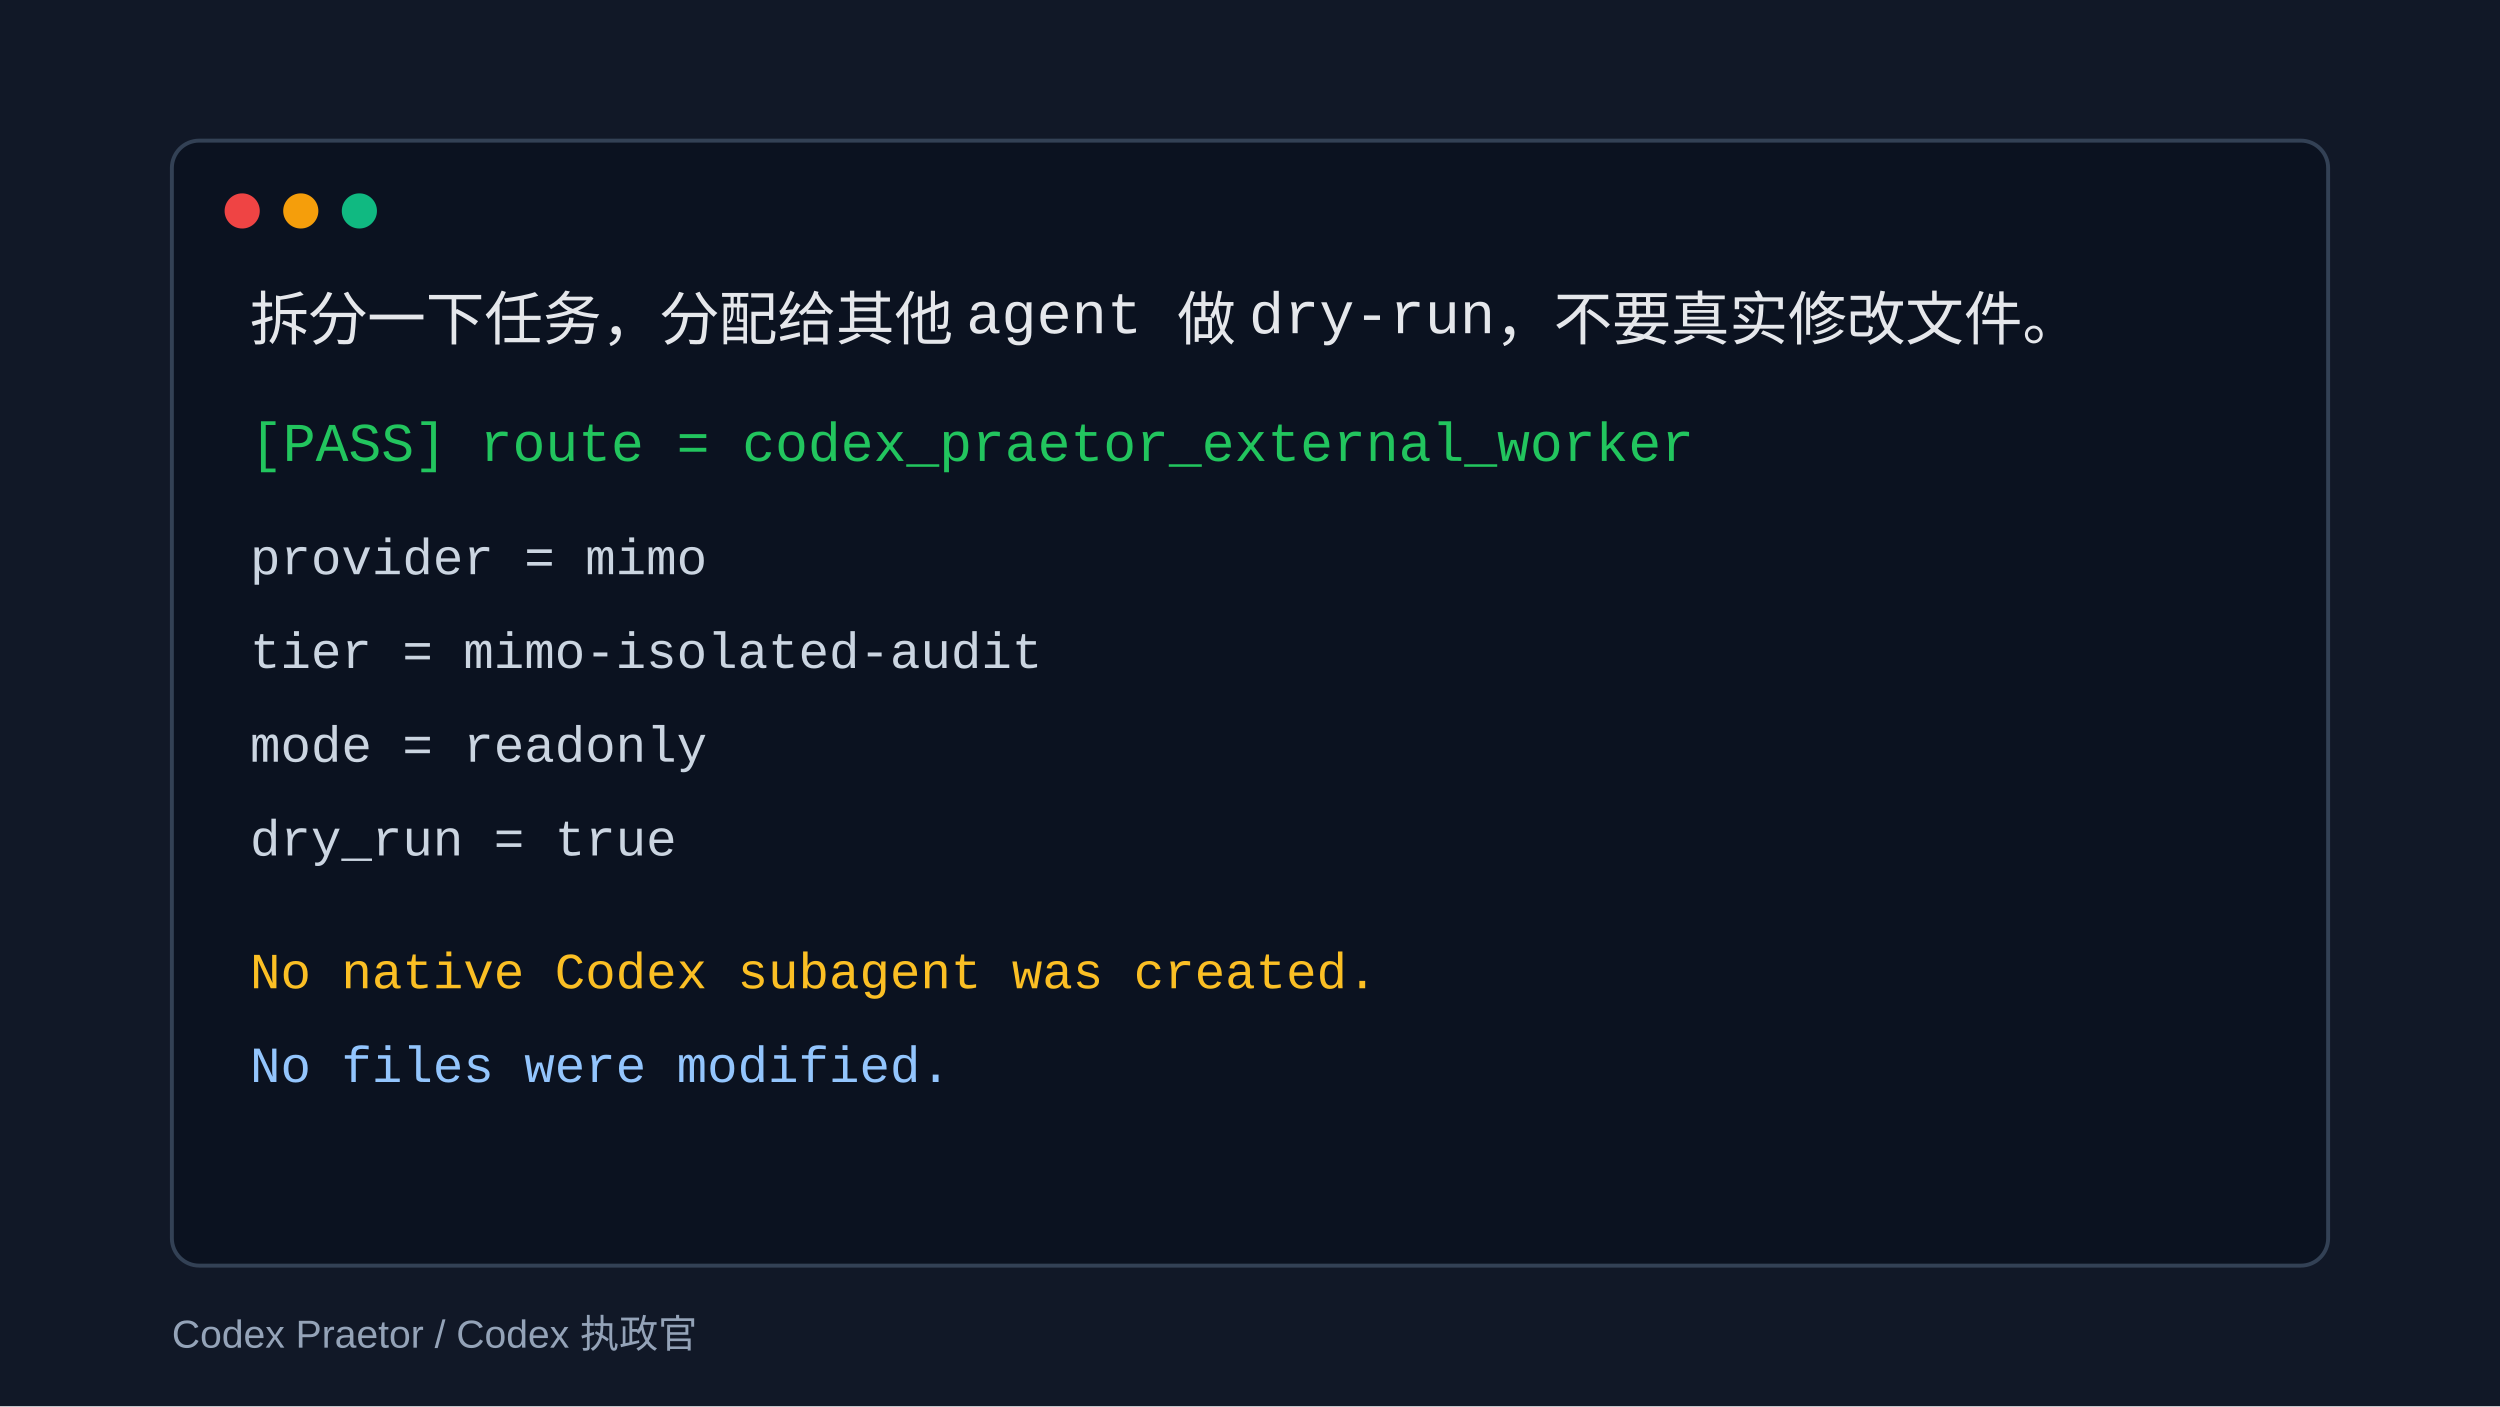
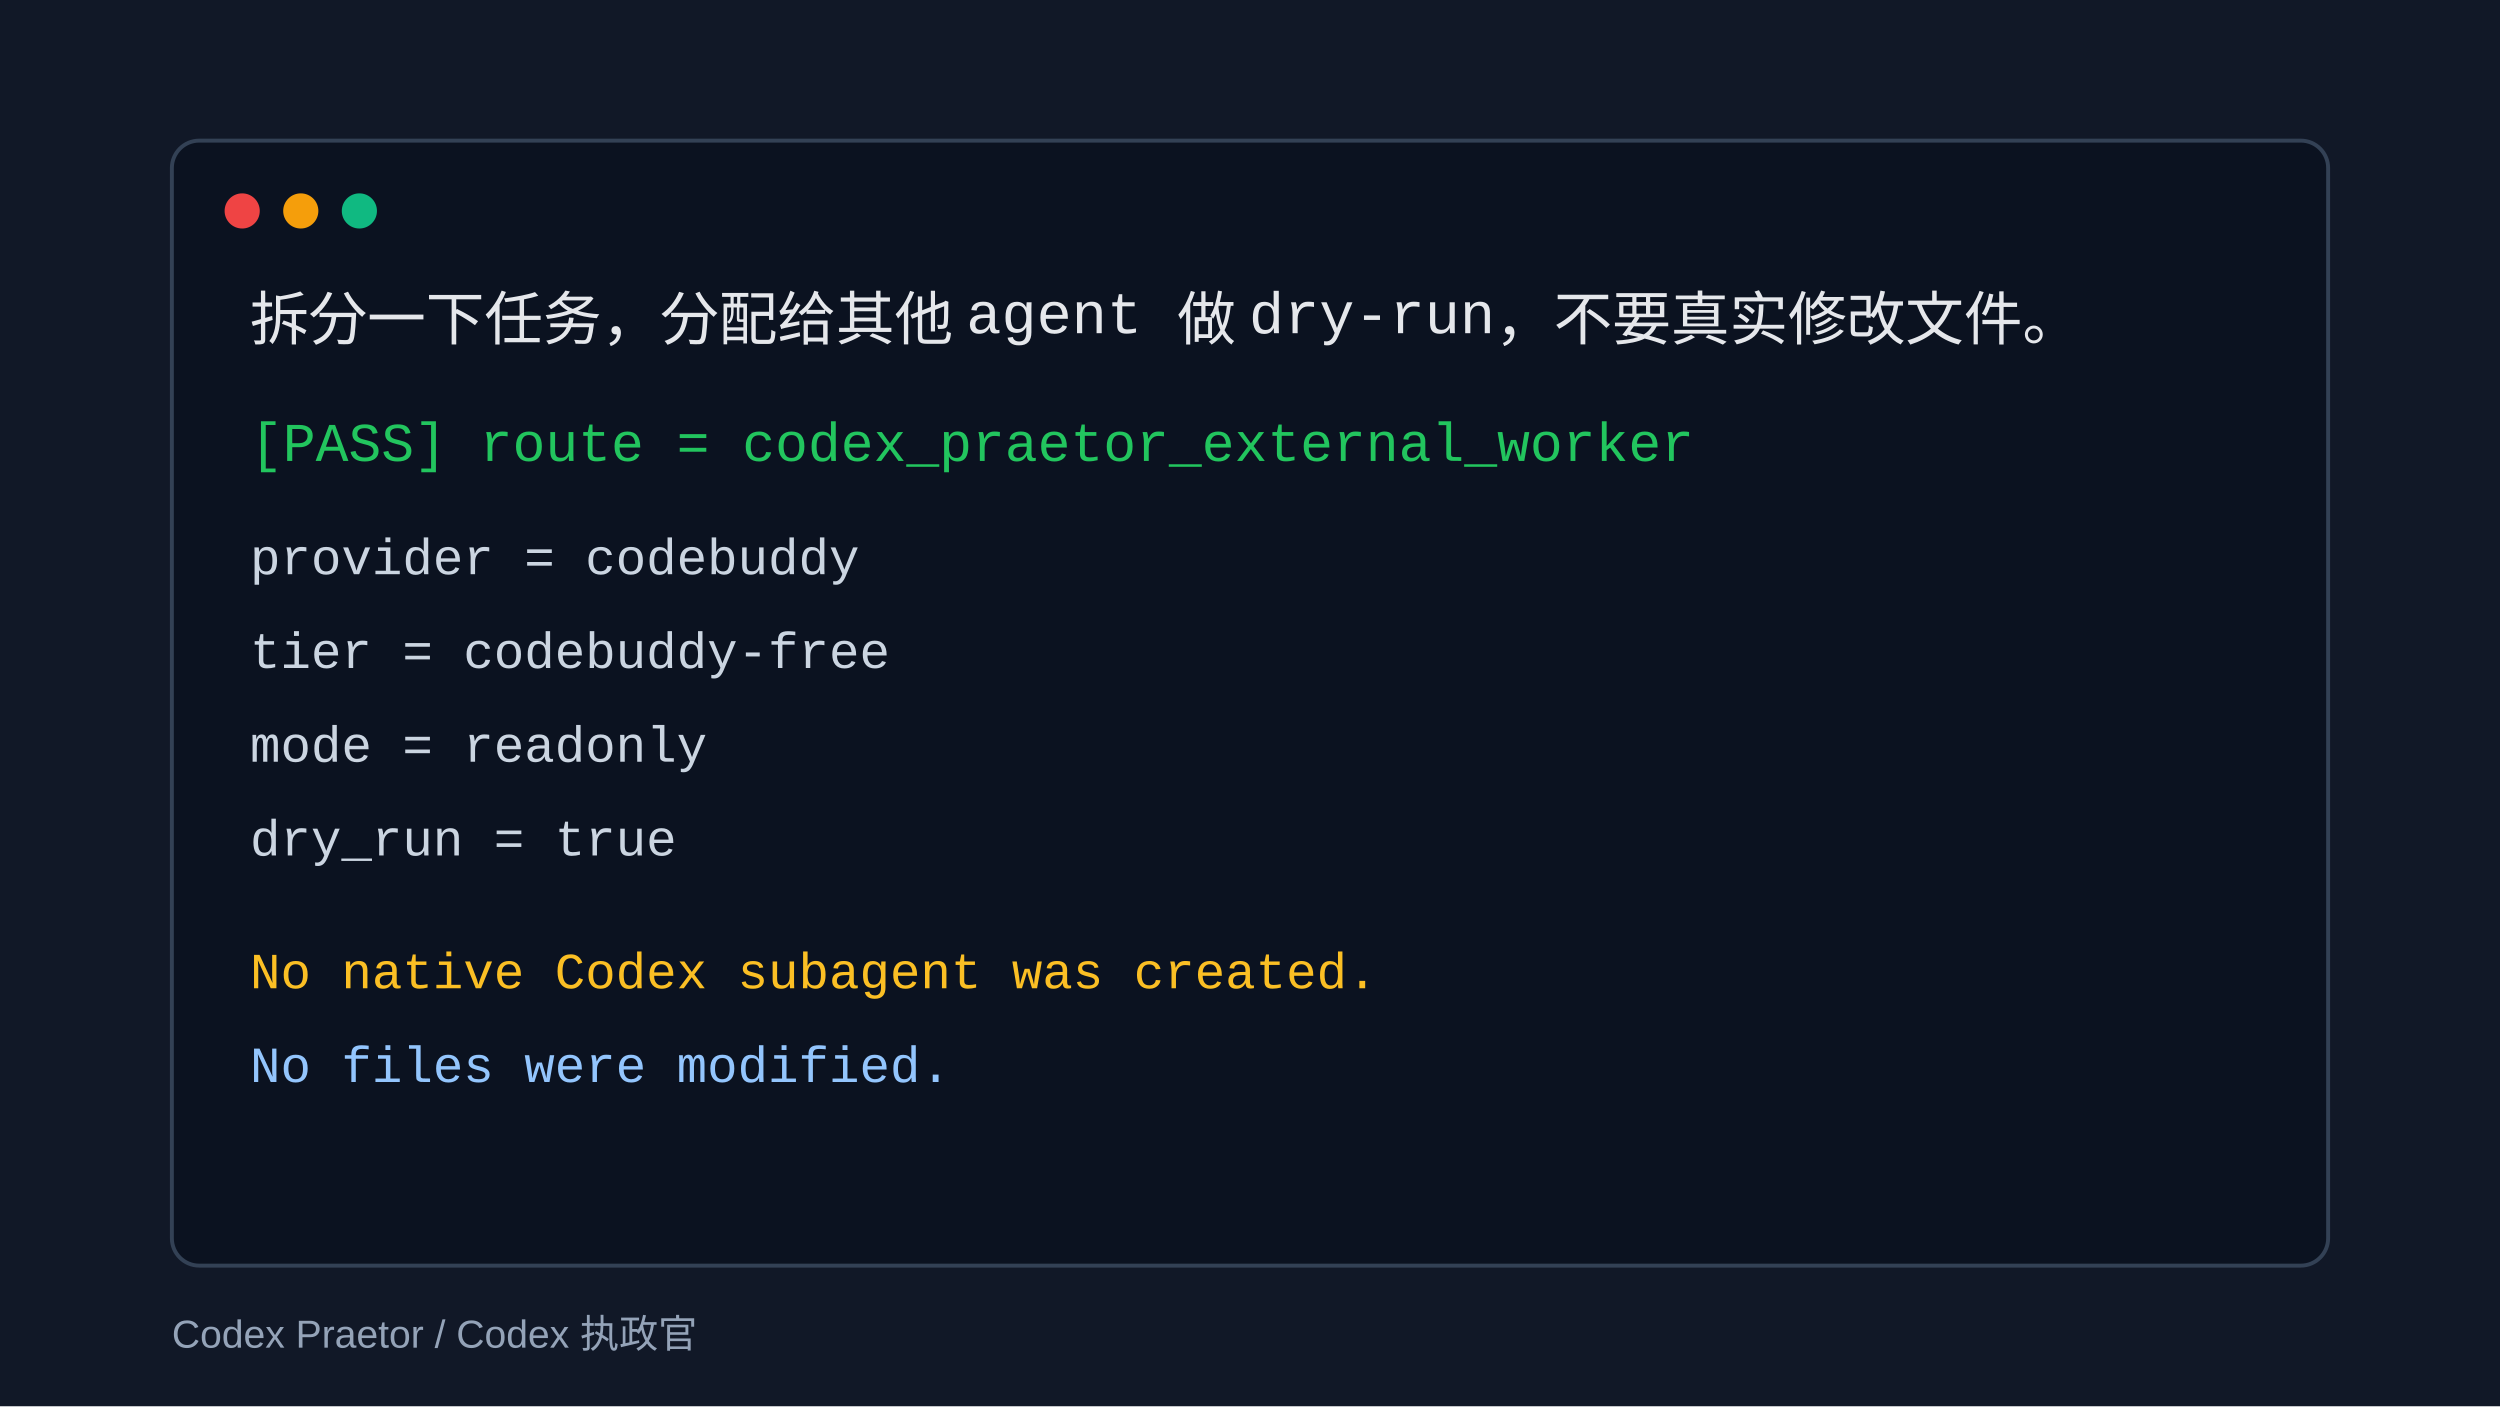
<svg xmlns="http://www.w3.org/2000/svg" width="1280" height="720" viewBox="0 0 1280 720" role="img" aria-labelledby="title desc">
  <rect width="1280" height="720" fill="#111827" />
  <rect x="88" y="72" width="1104" height="576" rx="14" fill="#0B1220" stroke="#334155" stroke-width="2" />
  <circle cx="124" cy="108" r="9" fill="#EF4444" />
  <circle cx="154" cy="108" r="9" fill="#F59E0B" />
  <circle cx="184" cy="108" r="9" fill="#10B981" />
  <text x="88" y="690" fill="#94A3B8" font-family="Segoe UI, Arial, sans-serif" font-size="20">Codex Praetor / Codex 执政官</text>
  <text x="128" y="174" fill="#E5E7EB" font-family="Consolas, 'Courier New', monospace" font-size="30">拆分一下任务，分配给其他 agent 做 dry-run，不要真实修改文件。</text>
  <text x="128" y="236" fill="#22C55E" font-family="Consolas, 'Courier New', monospace" font-size="28">[PASS] route = codex_praetor_external_worker</text>
-   <text x="128" y="294" fill="#CBD5E1" font-family="Consolas, 'Courier New', monospace" font-size="26">provider = mimo</text>
-   <text x="128" y="342" fill="#CBD5E1" font-family="Consolas, 'Courier New', monospace" font-size="26">tier     = mimo-isolated-audit</text>
+   <text x="128" y="294" fill="#CBD5E1" font-family="Consolas, 'Courier New', monospace" font-size="26">provider = codebuddy</text>
+   <text x="128" y="342" fill="#CBD5E1" font-family="Consolas, 'Courier New', monospace" font-size="26">tier     = codebuddy-free</text>
  <text x="128" y="390" fill="#CBD5E1" font-family="Consolas, 'Courier New', monospace" font-size="26">mode     = readonly</text>
  <text x="128" y="438" fill="#CBD5E1" font-family="Consolas, 'Courier New', monospace" font-size="26">dry_run  = true</text>
  <text x="128" y="506" fill="#FBBF24" font-family="Consolas, 'Courier New', monospace" font-size="26">No native Codex subagent was created.</text>
  <text x="128" y="554" fill="#93C5FD" font-family="Consolas, 'Courier New', monospace" font-size="26">No files were modified.</text>
</svg>
